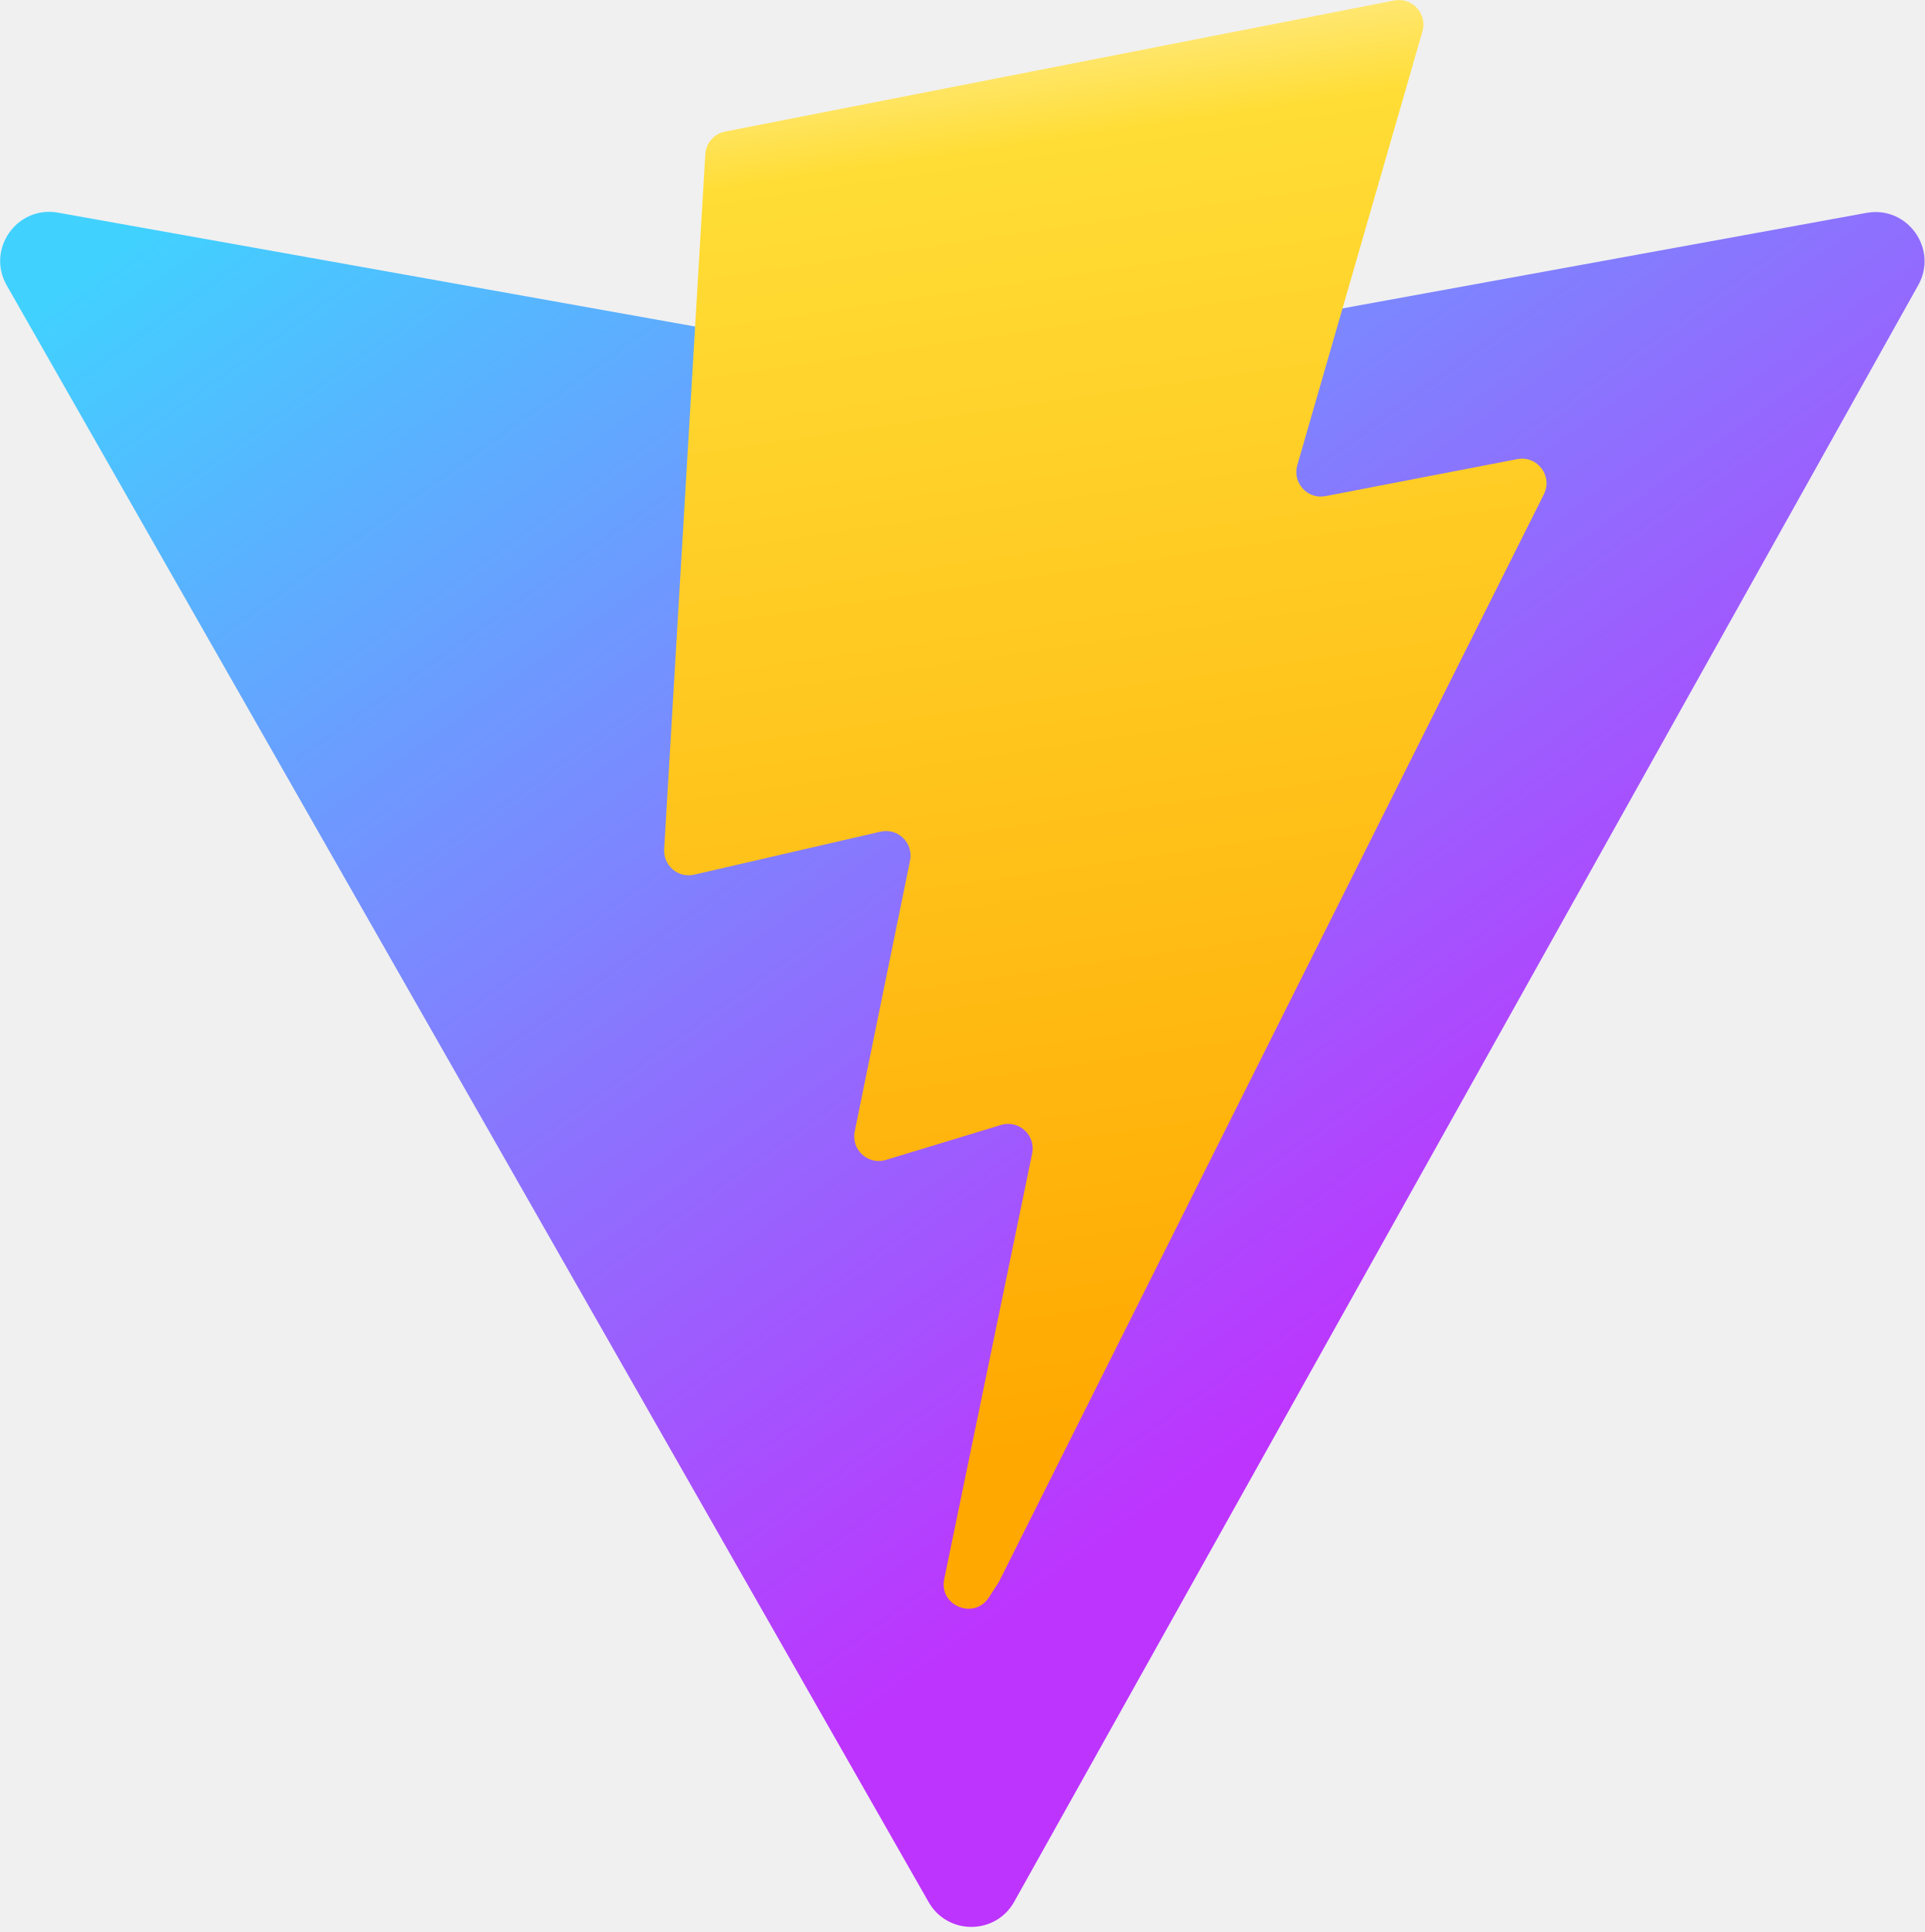
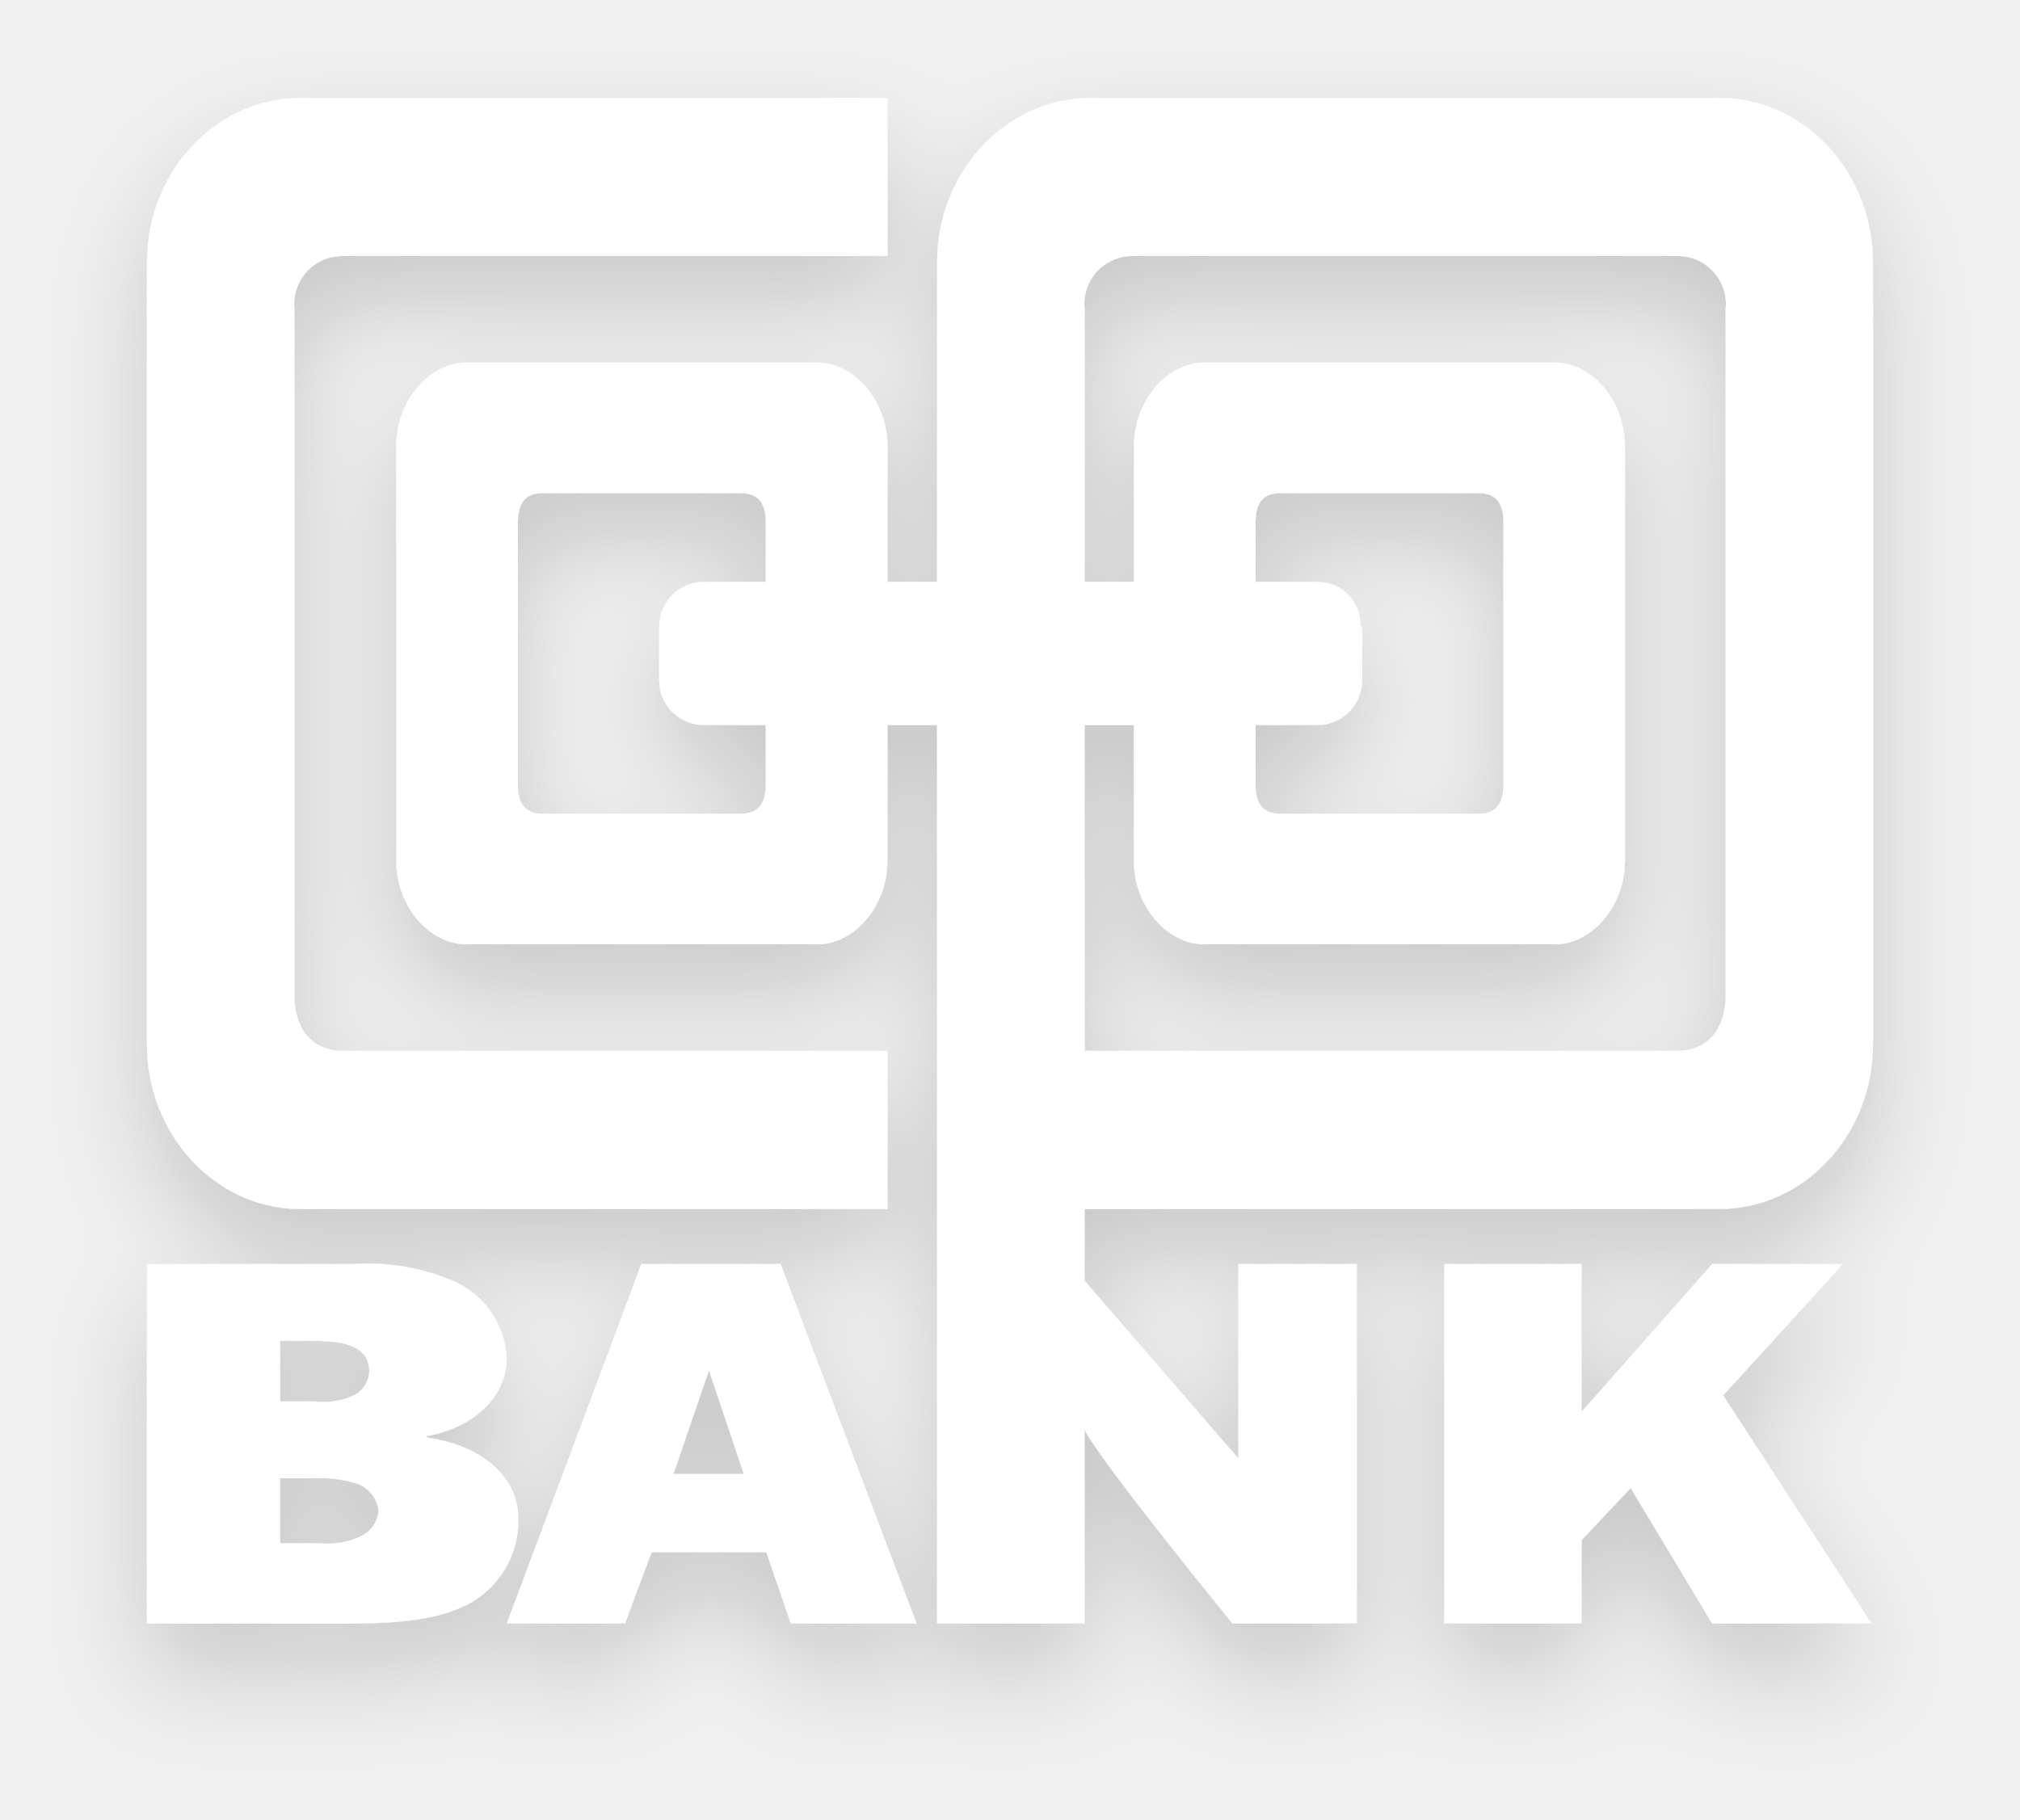
- <svg xmlns="http://www.w3.org/2000/svg" aria-hidden="true" role="img" class="iconify iconify--logos" width="31.88" height="32" preserveAspectRatio="xMidYMid meet" viewBox="0 0 256 257">
+ <svg xmlns="http://www.w3.org/2000/svg" width="123.703" height="111.439" viewBox="0 0 123.703 111.439">
  <defs>
-     <linearGradient id="IconifyId1813088fe1fbc01fb466" x1="-.828%" x2="57.636%" y1="7.652%" y2="78.411%">
-       <stop offset="0%" stop-color="#41D1FF" />
-       <stop offset="100%" stop-color="#BD34FE" />
-     </linearGradient>
-     <linearGradient id="IconifyId1813088fe1fbc01fb467" x1="43.376%" x2="50.316%" y1="2.242%" y2="89.03%">
-       <stop offset="0%" stop-color="#FFEA83" />
-       <stop offset="8.333%" stop-color="#FFDD35" />
-       <stop offset="100%" stop-color="#FFA800" />
-     </linearGradient>
+     <filter id="logo" x="0" y="0" width="123.703" height="111.439" filterUnits="userSpaceOnUse">
+       <feOffset dy="3" input="SourceAlpha" />
+       <feGaussianBlur stdDeviation="3" result="blur" />
+       <feFlood flood-opacity="0.161" />
+       <feComposite operator="in" in2="blur" />
+       <feComposite in="SourceGraphic" />
+     </filter>
  </defs>
-   <path fill="url(#IconifyId1813088fe1fbc01fb466)" d="M255.153 37.938L134.897 252.976c-2.483 4.44-8.862 4.466-11.382.048L.875 37.958c-2.746-4.814 1.371-10.646 6.827-9.67l120.385 21.517a6.537 6.537 0 0 0 2.322-.004l117.867-21.483c5.438-.991 9.574 4.796 6.877 9.62Z" />
-   <path fill="url(#IconifyId1813088fe1fbc01fb467)" d="M185.432.063L96.44 17.501a3.268 3.268 0 0 0-2.634 3.014l-5.474 92.456a3.268 3.268 0 0 0 3.997 3.378l24.777-5.718c2.318-.535 4.413 1.507 3.936 3.838l-7.361 36.047c-.495 2.426 1.782 4.5 4.151 3.78l15.304-4.649c2.372-.72 4.652 1.36 4.15 3.788l-11.698 56.621c-.732 3.542 3.979 5.473 5.943 2.437l1.313-2.028l72.516-144.72c1.215-2.423-.88-5.186-3.54-4.672l-25.505 4.922c-2.396.462-4.435-1.77-3.759-4.114l16.646-57.705c.677-2.35-1.37-4.583-3.769-4.113Z" />
+   <g id="logo-2" data-name="logo" transform="translate(9 6)">
+     <g transform="matrix(1, 0, 0, 1, -9, -6)" filter="url(#logo)">
+       <path id="logo-3" data-name="logo" d="M74.322-7.185l.1.031v3.3h-.012A2.736,2.736,0,0,1,71.73-1.119h-3.84V2.565C67.9,3.754,68.36,4.3,69.4,4.317H81.562c1.033-.012,1.491-.562,1.511-1.752V-13.567c-.02-1.194-.478-1.752-1.519-1.756H69.4c-1.041,0-1.5.562-1.51,1.756v3.679h3.84A2.631,2.631,0,0,1,74.322-7.185ZM96.681,15.654V-26.3l0-.294A2.94,2.94,0,0,0,93.7-29.848H60.383a2.935,2.935,0,0,0-2.966,3.255l0,.294V-9.888h3.022v-8.283c0-2.9,2.1-5.154,4.309-5.154H86.219c2.2,0,4.293,2.251,4.293,5.154V7.16c0,2.9-2.093,5.155-4.293,5.155H64.744c-2.2,0-4.309-2.255-4.309-5.155V-1.119H57.413v19.96H93.644C95.209,18.841,96.533,18,96.681,15.654ZM37.9,2.565V-1.119H34.042A2.74,2.74,0,0,1,31.37-3.853h0v-3.3h0a2.734,2.734,0,0,1,2.672-2.734H37.9v-3.679c-.023-1.194-.473-1.752-1.517-1.756H24.227c-1.041,0-1.494.562-1.514,1.756V2.565c.02,1.189.473,1.739,1.514,1.752H36.38C37.424,4.3,37.875,3.754,37.9,2.565ZM105.7-29.642V18.4c.015,5.543-4.177,10.1-9.355,10.121H94.693v.006H57.413v4.385l9.424,10.9V31.9h7.249V53.91H66.478s-7.961-9.74-9.065-11.875V53.91H48.391V-1.119H45.347V7.16c0,2.9-2.1,5.155-4.294,5.155H19.562c-2.2,0-4.3-2.255-4.3-5.155v-25.33c0-2.9,2.1-5.154,4.3-5.154H41.053c2.192,0,4.294,2.251,4.294,5.154v8.283h3.044V-29.642h0c.082-5.486,4.3-9.909,9.429-9.888l2.536.007v-.007H94.693v0l1.573,0c5.134-.022,9.335,4.4,9.429,9.888ZM0,18.4v-.23H0V-29.641H0c.09-5.486,4.3-9.908,9.429-9.888l1.573,0v0H45.347v9.681H12a2.945,2.945,0,0,0-2.974,3.256V15.653c.149,2.348,1.464,3.189,3.037,3.189H45.347v9.685H11.006v0H9.355C4.176,28.5-.023,23.944,0,18.4ZM13.123,48.566a1.9,1.9,0,0,0,1.061-1.536,1.979,1.979,0,0,0-1.432-1.719,7.633,7.633,0,0,0-2.564-.291H8.156V49h2.368A4.851,4.851,0,0,0,13.123,48.566ZM8.156,36.6v3.716h2.122a4.349,4.349,0,0,0,2.474-.419,1.7,1.7,0,0,0,.865-1.421c0-1.671-1.79-1.876-3.5-1.876Zm8.959,5.922c3.343.458,5.628,2.369,5.628,4.993a5.8,5.8,0,0,1-2.966,5.154c-2.243,1.231-5.366,1.245-7.969,1.245H0V31.9H12.684a13.19,13.19,0,0,1,6.263,1.121,5.447,5.447,0,0,1,3.083,4.632c0,2.331-1.972,4.259-4.915,4.788ZM30.274,31.9h8.531L47.124,53.91H39.433l-1.5-4.362H30.9L29.273,53.91h-7.23Zm4.141,6.5-2.178,6.363h4.321Zm61.436-6.5h8.006L96.52,39.943l9.092,13.967H95.852l-4.991-8.3-3.011,3.2v5.1h-8.4V31.9h8.4V40.96Z" transform="translate(9 45.53)" fill="#fff" fill-rule="evenodd" />
+     </g>
+   </g>
</svg>
